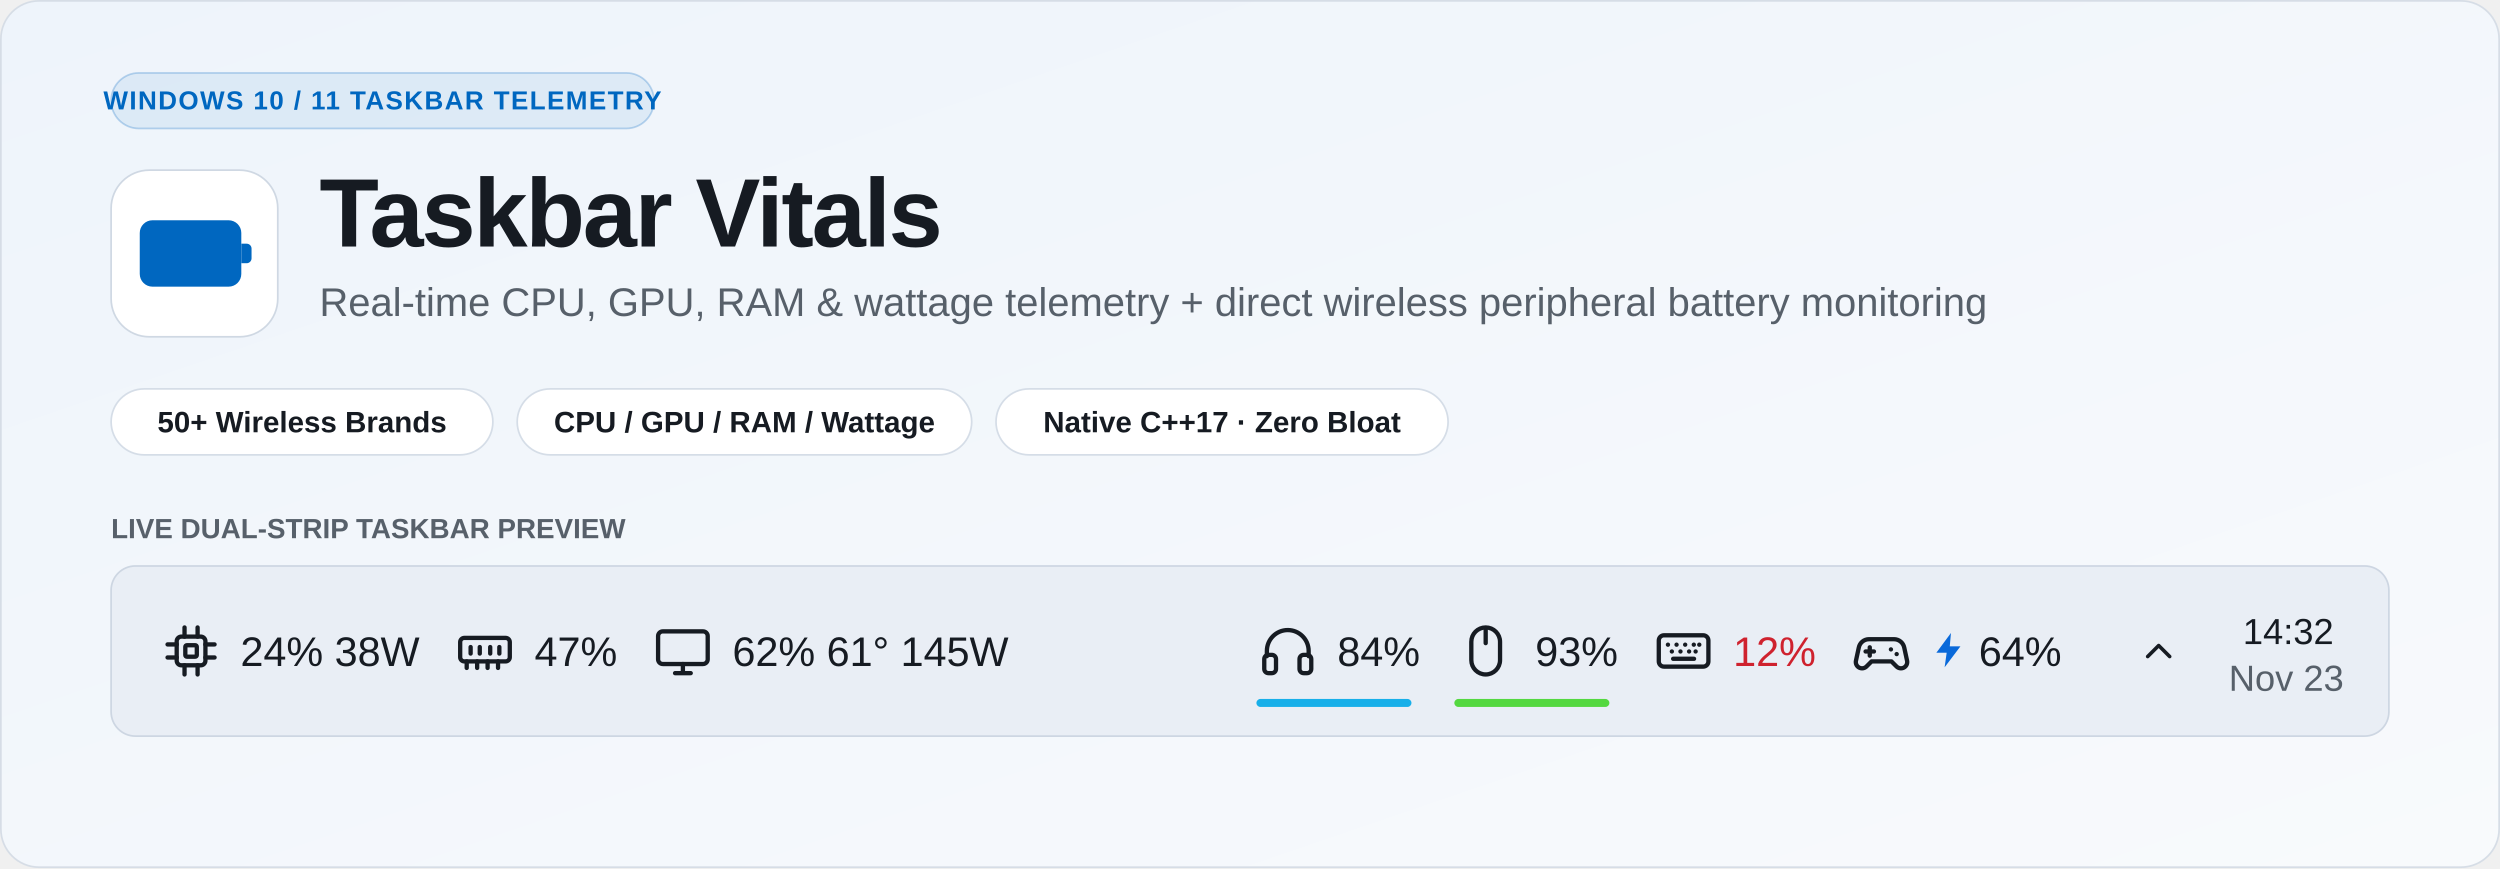
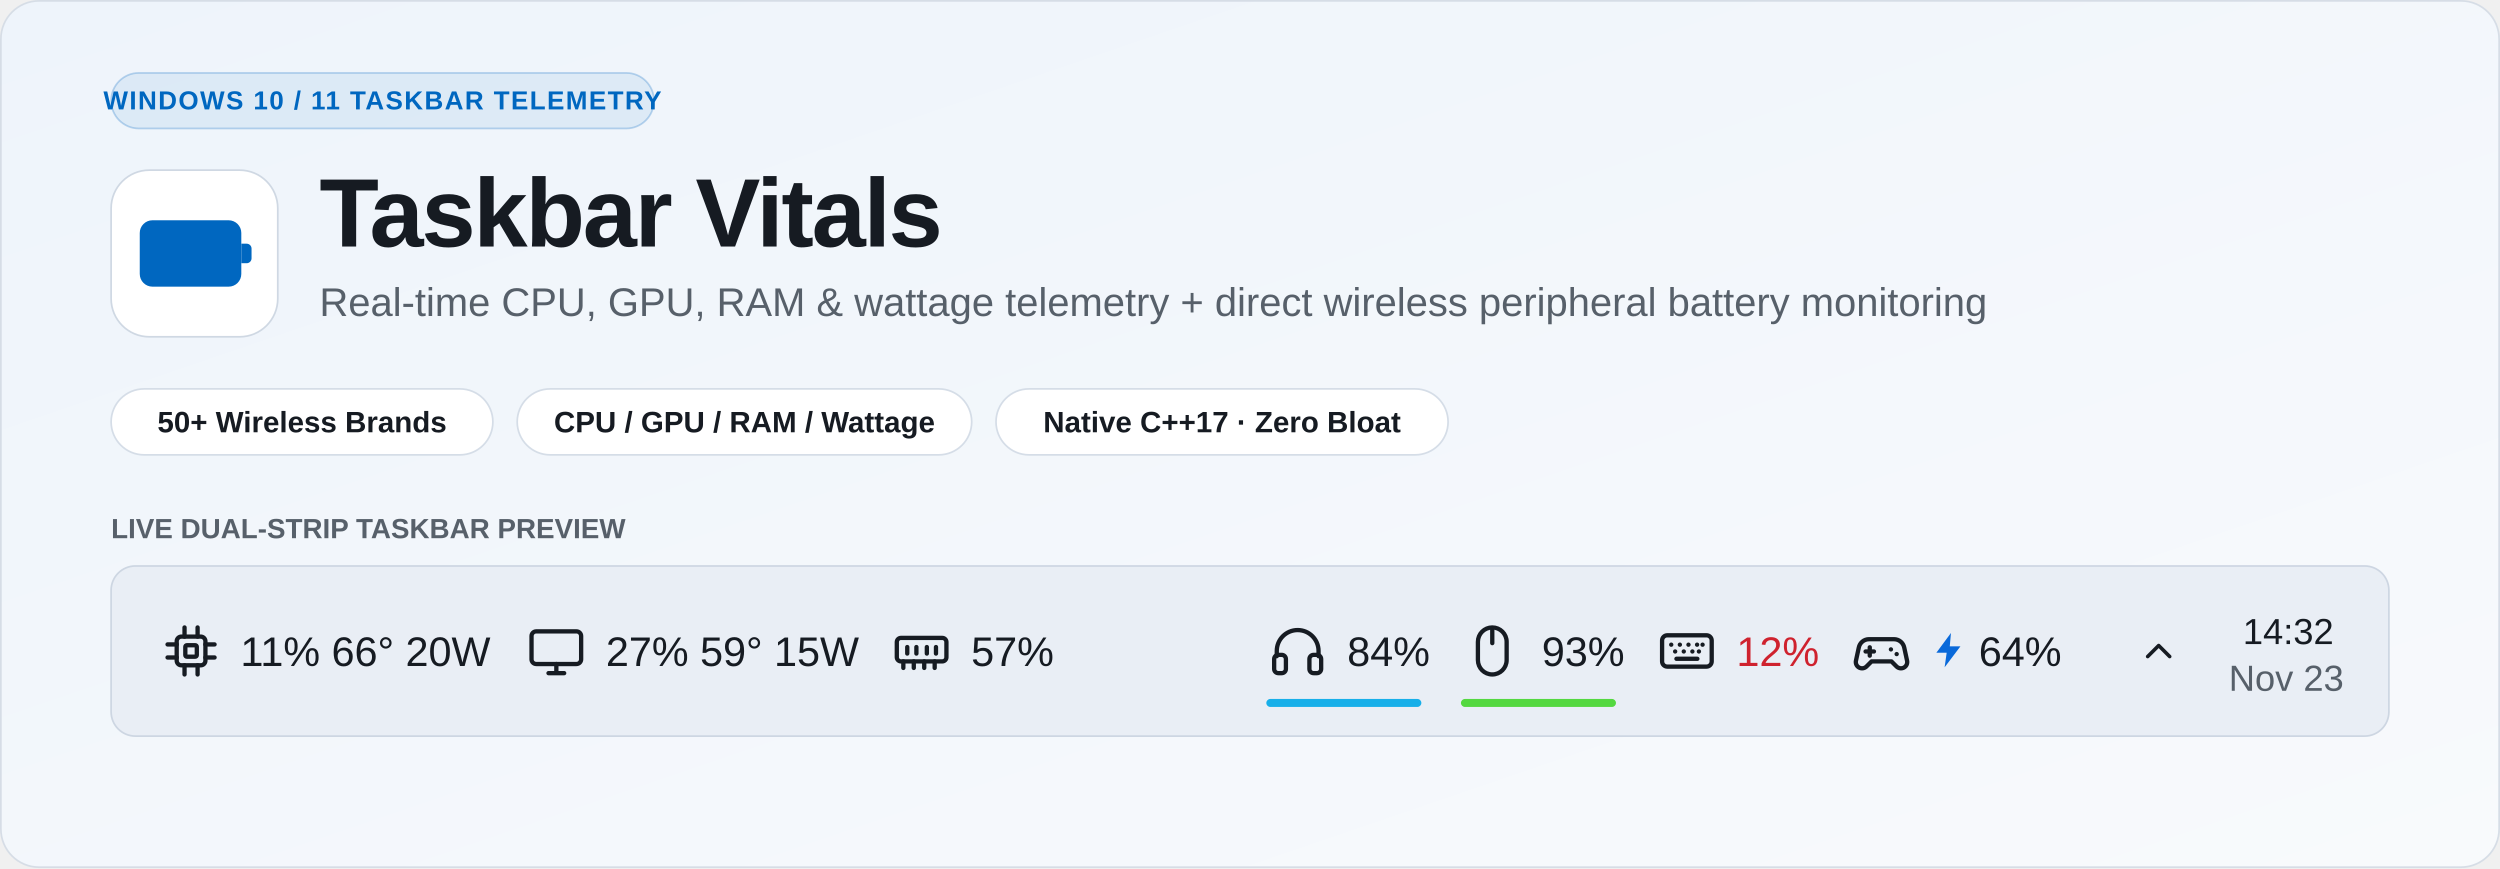
- <svg xmlns="http://www.w3.org/2000/svg" width="1440" height="500" viewBox="0 0 1440 500" role="img" aria-label="Taskbar Vitals preview: System Vitals (CPU, RAM, GPU) at the left end of the Windows taskbar and wireless peripheral batteries beside the clock" font-family="'Segoe UI Variable Text','Segoe UI',system-ui,-apple-system,'Helvetica Neue',Arial,sans-serif">
+ <svg xmlns="http://www.w3.org/2000/svg" width="1440" height="500" viewBox="0 0 1440 500" role="img" aria-label="Taskbar Vitals preview: System Vitals (CPU, GPU, RAM) at the left end of the Windows taskbar and wireless peripheral batteries beside the clock" font-family="'Segoe UI Variable Text','Segoe UI',system-ui,-apple-system,'Helvetica Neue',Arial,sans-serif">
  <defs>
    <linearGradient id="hdrGrad_light" x1="0" y1="0" x2="1" y2="1">
      <stop offset="0%" stop-color="#eef4fb" />
      <stop offset="100%" stop-color="#f8fafc" />
    </linearGradient>
  </defs>
  <rect x="0.5" y="0.5" width="1439" height="499" rx="22" fill="url(#hdrGrad_light)" stroke="#d6dde6" />
  <rect x="64" y="42" width="312.7" height="32" rx="16" fill="rgba(0,103,192,0.08)" stroke="rgba(0,103,192,0.25)" />
  <text x="220.3" y="63" text-anchor="middle" font-size="15" font-weight="700" letter-spacing="0.8" fill="#0067c0">WINDOWS 10 / 11 TASKBAR TELEMETRY</text>
  <rect x="64" y="98" width="96" height="96" rx="22" fill="#ffffff" stroke="#cfd8e3" />
  <g transform="translate(76 110) scale(0.1406)" fill="#0067c0" fill-rule="evenodd" clip-rule="evenodd">
    <path d="M84,120 H396 C424.7,120 448,143.3 448,172 V340 C448,368.7 424.7,392 396,392 H84 C55.3,392 32,368.7 32,340 V172 C32,143.3 55.3,120 84,120 Z" />
    <path d="M84,164 H396 C400.4,164 404,167.6 404,172 V340 C404,344.4 400.4,348 396,348 H84 C79.6,348 76,344.4 76,340 V172 C76,167.6 79.6,164 84,164 Z" />
    <path d="M448,216 H470 C481,216 490,225 490,236 V276 C490,287 481,296 470,296 H448 Z" />
    <path d="M100,272 L174.5,272 L201.5,232.2 L239.5,312.8 L268.6,312.6 L300.7,241.3 L316.1,272 L380,272 L380,240 L335.9,240 L314.3,196.8 L285.4,197.4 L253.7,267.8 L218.5,193.2 L190.8,191 L157.5,240 L100,240 Z" />
  </g>
  <text x="184" y="142" font-size="56" font-weight="700" letter-spacing="-1.2" fill="#161b22">Taskbar Vitals</text>
  <text x="184" y="182" font-size="23" fill="#57606a">Real-time CPU, GPU, RAM &amp; wattage telemetry + direct wireless peripheral battery monitoring</text>
  <rect x="64.0" y="224.0" width="219.9" height="38" rx="19" fill="#ffffff" stroke="#d5dde7" />
  <text x="174.0" y="249.0" text-anchor="middle" font-size="17" font-weight="600" fill="#161b22">50+ Wireless Brands</text>
  <rect x="297.9" y="224.0" width="261.8" height="38" rx="19" fill="#ffffff" stroke="#d5dde7" />
  <text x="428.8" y="249.0" text-anchor="middle" font-size="17" font-weight="600" fill="#161b22">CPU / GPU / RAM / Wattage</text>
  <rect x="573.7" y="224.0" width="260.4" height="38" rx="19" fill="#ffffff" stroke="#d5dde7" />
  <text x="703.9" y="249.0" text-anchor="middle" font-size="17" font-weight="600" fill="#161b22">Native C++17 · Zero Bloat</text>
  <text x="64" y="310" font-size="16" font-weight="600" fill="#57606a">LIVE DUAL-STRIP TASKBAR PREVIEW</text>
  <rect x="64" y="326" width="1312" height="98" rx="14" fill="#e9eef5" stroke="#cdd6e2" />
  <g transform="translate(92.0 356.9) scale(1.5042)" fill="none" stroke="#161b22" stroke-width="1.65" stroke-linecap="round" stroke-linejoin="round">
    <rect x="6.5" y="6.5" width="11" height="11" rx="1.8" />
    <rect x="9.8" y="9.8" width="4.4" height="4.4" rx=".6" />
    <path d="M9.5 3v3.5M14.5 3v3.5M9.5 17.5V21M14.5 17.5V21M3 9.5h3.5M3 14.5h3.5M17.5 9.5H21M17.5 14.5H21" />
  </g>
-   <text x="138.5" y="383.6" font-size="23.8" font-weight="500" fill="#161b22">24% 38W</text>
-   <g transform="translate(261.3 356.9) scale(1.5042)" fill="none" stroke="#161b22" stroke-width="1.65" stroke-linecap="round" stroke-linejoin="round">
+   <text x="138.5" y="383.6" font-size="23.8" font-weight="500" fill="#161b22">11% 66° 20W</text>
+   <g transform="translate(302.4 356.9) scale(1.5042)" fill="none" stroke="#161b22" stroke-width="1.65" stroke-linecap="round" stroke-linejoin="round">
+     <rect x="2.5" y="4.5" width="19" height="12.5" rx="1.8" />
+     <path d="M9 20.5h6M12 17v3.5" />
+   </g>
+   <text x="349.0" y="383.6" font-size="23.8" font-weight="500" fill="#161b22">27% 59° 15W</text>
+   <g transform="translate(512.8 356.9) scale(1.5042)" fill="none" stroke="#161b22" stroke-width="1.65" stroke-linecap="round" stroke-linejoin="round">
    <rect x="2.5" y="7" width="19" height="9" rx="1.6" />
    <path d="M6.5 10.5v2.5M10 10.5v2.5M14 10.5v2.5M17.5 10.5v2.5M5 16v2.5M9 16v2.5M13 16v2.5M17 16v2.5" />
  </g>
-   <text x="307.9" y="383.6" font-size="23.8" font-weight="500" fill="#161b22">47%</text>
-   <g transform="translate(375.3 356.9) scale(1.5042)" fill="none" stroke="#161b22" stroke-width="1.65" stroke-linecap="round" stroke-linejoin="round">
-     <rect x="2.5" y="4.5" width="19" height="12.5" rx="1.8" />
-     <path d="M9 20.5h6M12 17v3.5" />
-   </g>
-   <text x="421.9" y="383.6" font-size="23.8" font-weight="500" fill="#161b22">62% 61° 145W</text>
+   <text x="559.4" y="383.6" font-size="23.8" font-weight="500" fill="#161b22">57%</text>
  <text text-anchor="end" font-size="20.9" fill="#161b22">
    <tspan x="1350" y="371.0">14:32</tspan>
    <tspan x="1350" y="397.9" fill="#57606a">Nov 23</tspan>
  </text>
  <g transform="translate(1228.2 359.8) scale(1.2667)" fill="none" stroke="#161b22" stroke-width="1.65" stroke-linecap="round" stroke-linejoin="round">
    <path d="M7 14.5l5-5 5 5" />
  </g>
-   <g transform="translate(723.7 356.9) scale(1.5042)" fill="none" stroke="#161b22" stroke-width="1.65" stroke-linecap="round" stroke-linejoin="round">
+   <g transform="translate(729.4 356.9) scale(1.5042)" fill="none" stroke="#161b22" stroke-width="1.65" stroke-linecap="round" stroke-linejoin="round">
    <path d="M4 14v-2a8 8 0 0 1 16 0v2" />
    <rect x="3" y="13.5" width="4.5" height="7" rx="1.6" />
    <rect x="16.5" y="13.5" width="4.5" height="7" rx="1.6" />
  </g>
-   <text x="770.3" y="383.6" font-size="23.8" font-weight="500" fill="#161b22">84%</text>
-   <rect x="723.7" y="402.6" width="89.3" height="4.6" rx="2.3" fill="#00a8e8" opacity="0.9" />
-   <g transform="translate(837.7 356.9) scale(1.5042)" fill="none" stroke="#161b22" stroke-width="1.65" stroke-linecap="round" stroke-linejoin="round">
+   <text x="776.0" y="383.6" font-size="23.8" font-weight="500" fill="#161b22">84%</text>
+   <rect x="729.4" y="402.6" width="89.3" height="4.6" rx="2.3" fill="#00a8e8" opacity="0.9" />
+   <g transform="translate(841.5 356.9) scale(1.5042)" fill="none" stroke="#161b22" stroke-width="1.65" stroke-linecap="round" stroke-linejoin="round">
    <rect x="6.5" y="3" width="11" height="18" rx="5.5" />
    <path d="M12 3.5v5.5" />
  </g>
-   <text x="884.3" y="383.6" font-size="23.8" font-weight="500" fill="#161b22">93%</text>
-   <rect x="837.7" y="402.6" width="89.3" height="4.6" rx="2.3" fill="#44d62c" opacity="0.9" />
-   <g transform="translate(951.7 356.9) scale(1.5042)" fill="none" stroke="#161b22" stroke-width="1.65" stroke-linecap="round" stroke-linejoin="round">
+   <text x="888.1" y="383.6" font-size="23.8" font-weight="500" fill="#161b22">93%</text>
+   <rect x="841.5" y="402.6" width="89.3" height="4.6" rx="2.3" fill="#44d62c" opacity="0.9" />
+   <g transform="translate(953.6 356.9) scale(1.5042)" fill="none" stroke="#161b22" stroke-width="1.65" stroke-linecap="round" stroke-linejoin="round">
    <rect x="2.5" y="6" width="19" height="12" rx="2" />
    <path d="M6 9.6h.01M9.3 9.6h.01M12.6 9.6h.01M15.9 9.6h.01M18 9.6h.01M7.5 12.2h.01M10.8 12.2h.01M14.1 12.2h.01M16.6 12.2h.01M8 15h8" />
  </g>
-   <text x="998.3" y="383.6" font-size="23.8" font-weight="500" fill="#cf222e">12%</text>
+   <text x="1000.2" y="383.6" font-size="23.8" font-weight="500" fill="#cf222e">12%</text>
  <g transform="translate(1065.7 356.9) scale(1.5042)" fill="none" stroke="#161b22" stroke-width="1.65" stroke-linecap="round" stroke-linejoin="round">
    <path d="M7.2 7.5h9.6a4 4 0 0 1 3.9 3.2l1.1 5.1a2.4 2.4 0 0 1-4.1 2.1L15.8 16H8.2l-1.9 1.9a2.4 2.4 0 0 1-4.1-2.1l1.1-5.1a4 4 0 0 1 3.9-3.2z" />
    <path d="M7.5 10.6v3.2M5.9 12.2h3.2M15.6 11.4h.01M17.8 13.2h.01" />
  </g>
  <g transform="translate(1110.4 362.6) scale(0.9896)" fill="#0969da" stroke="none">
    <path d="M13.5 2 5 13.5h6L9.8 22 19 9.8h-6.2z" />
  </g>
  <text x="1139.8" y="383.6" font-size="23.8" font-weight="500" fill="#161b22">64%</text>
</svg>
